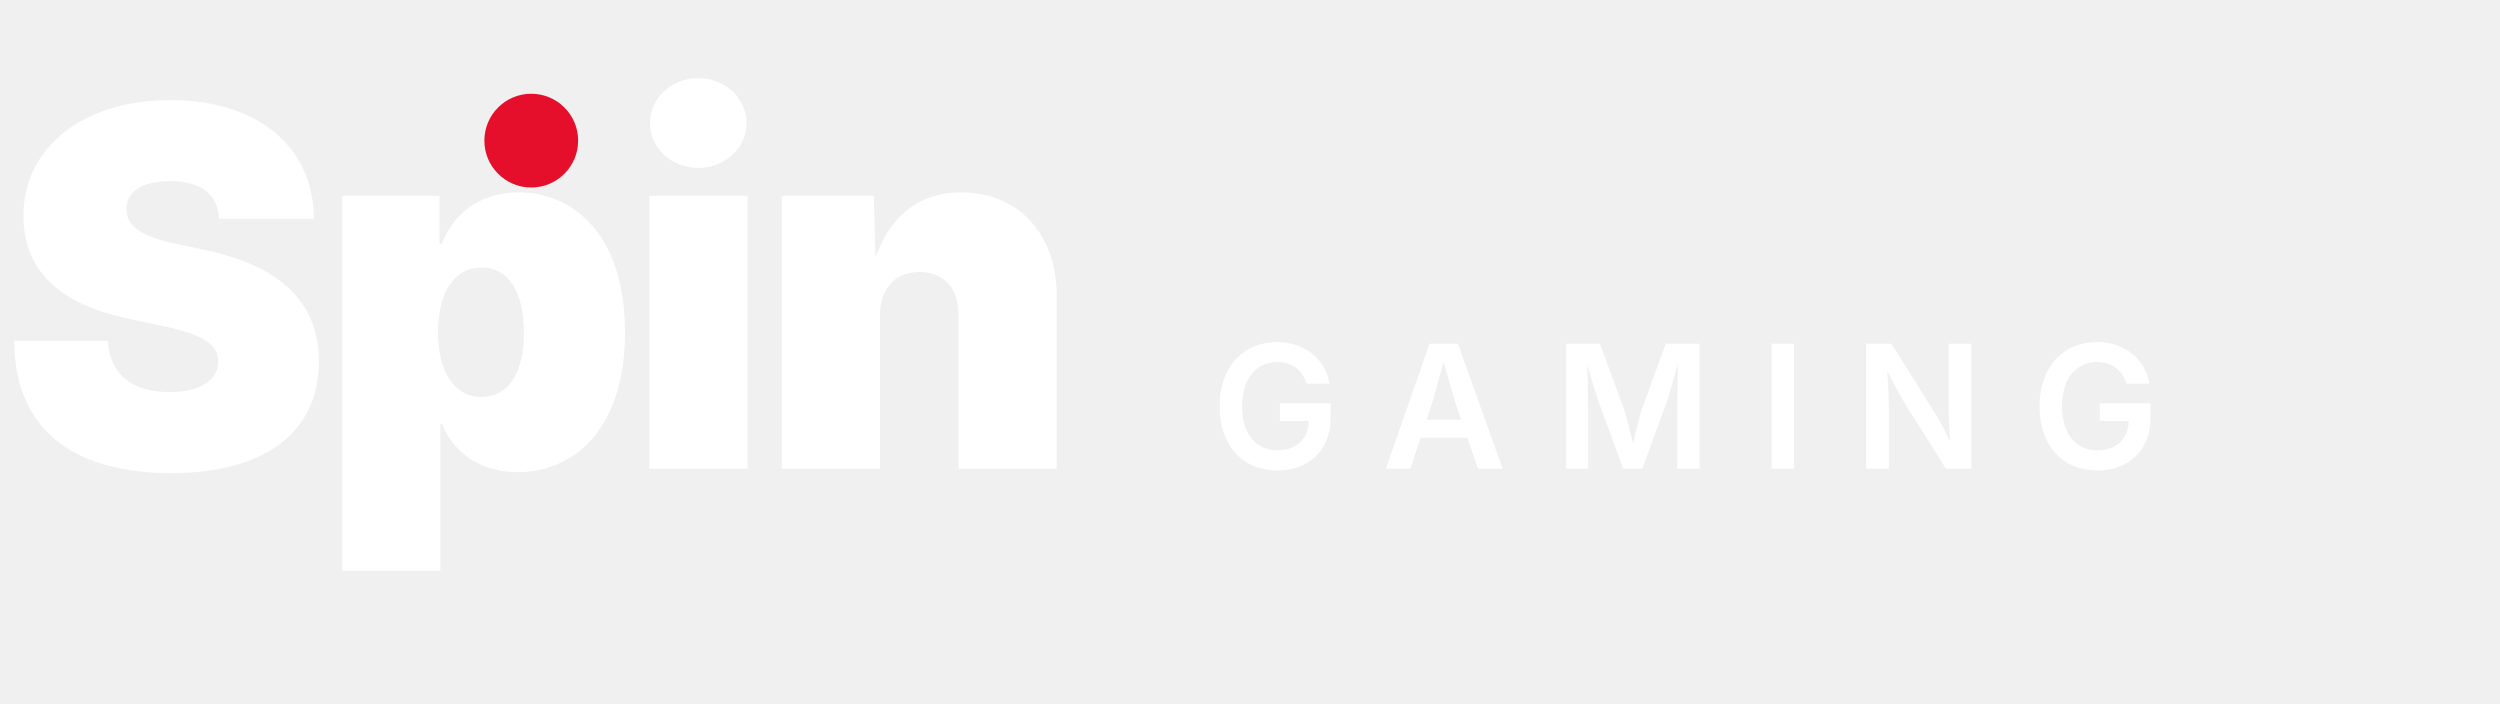
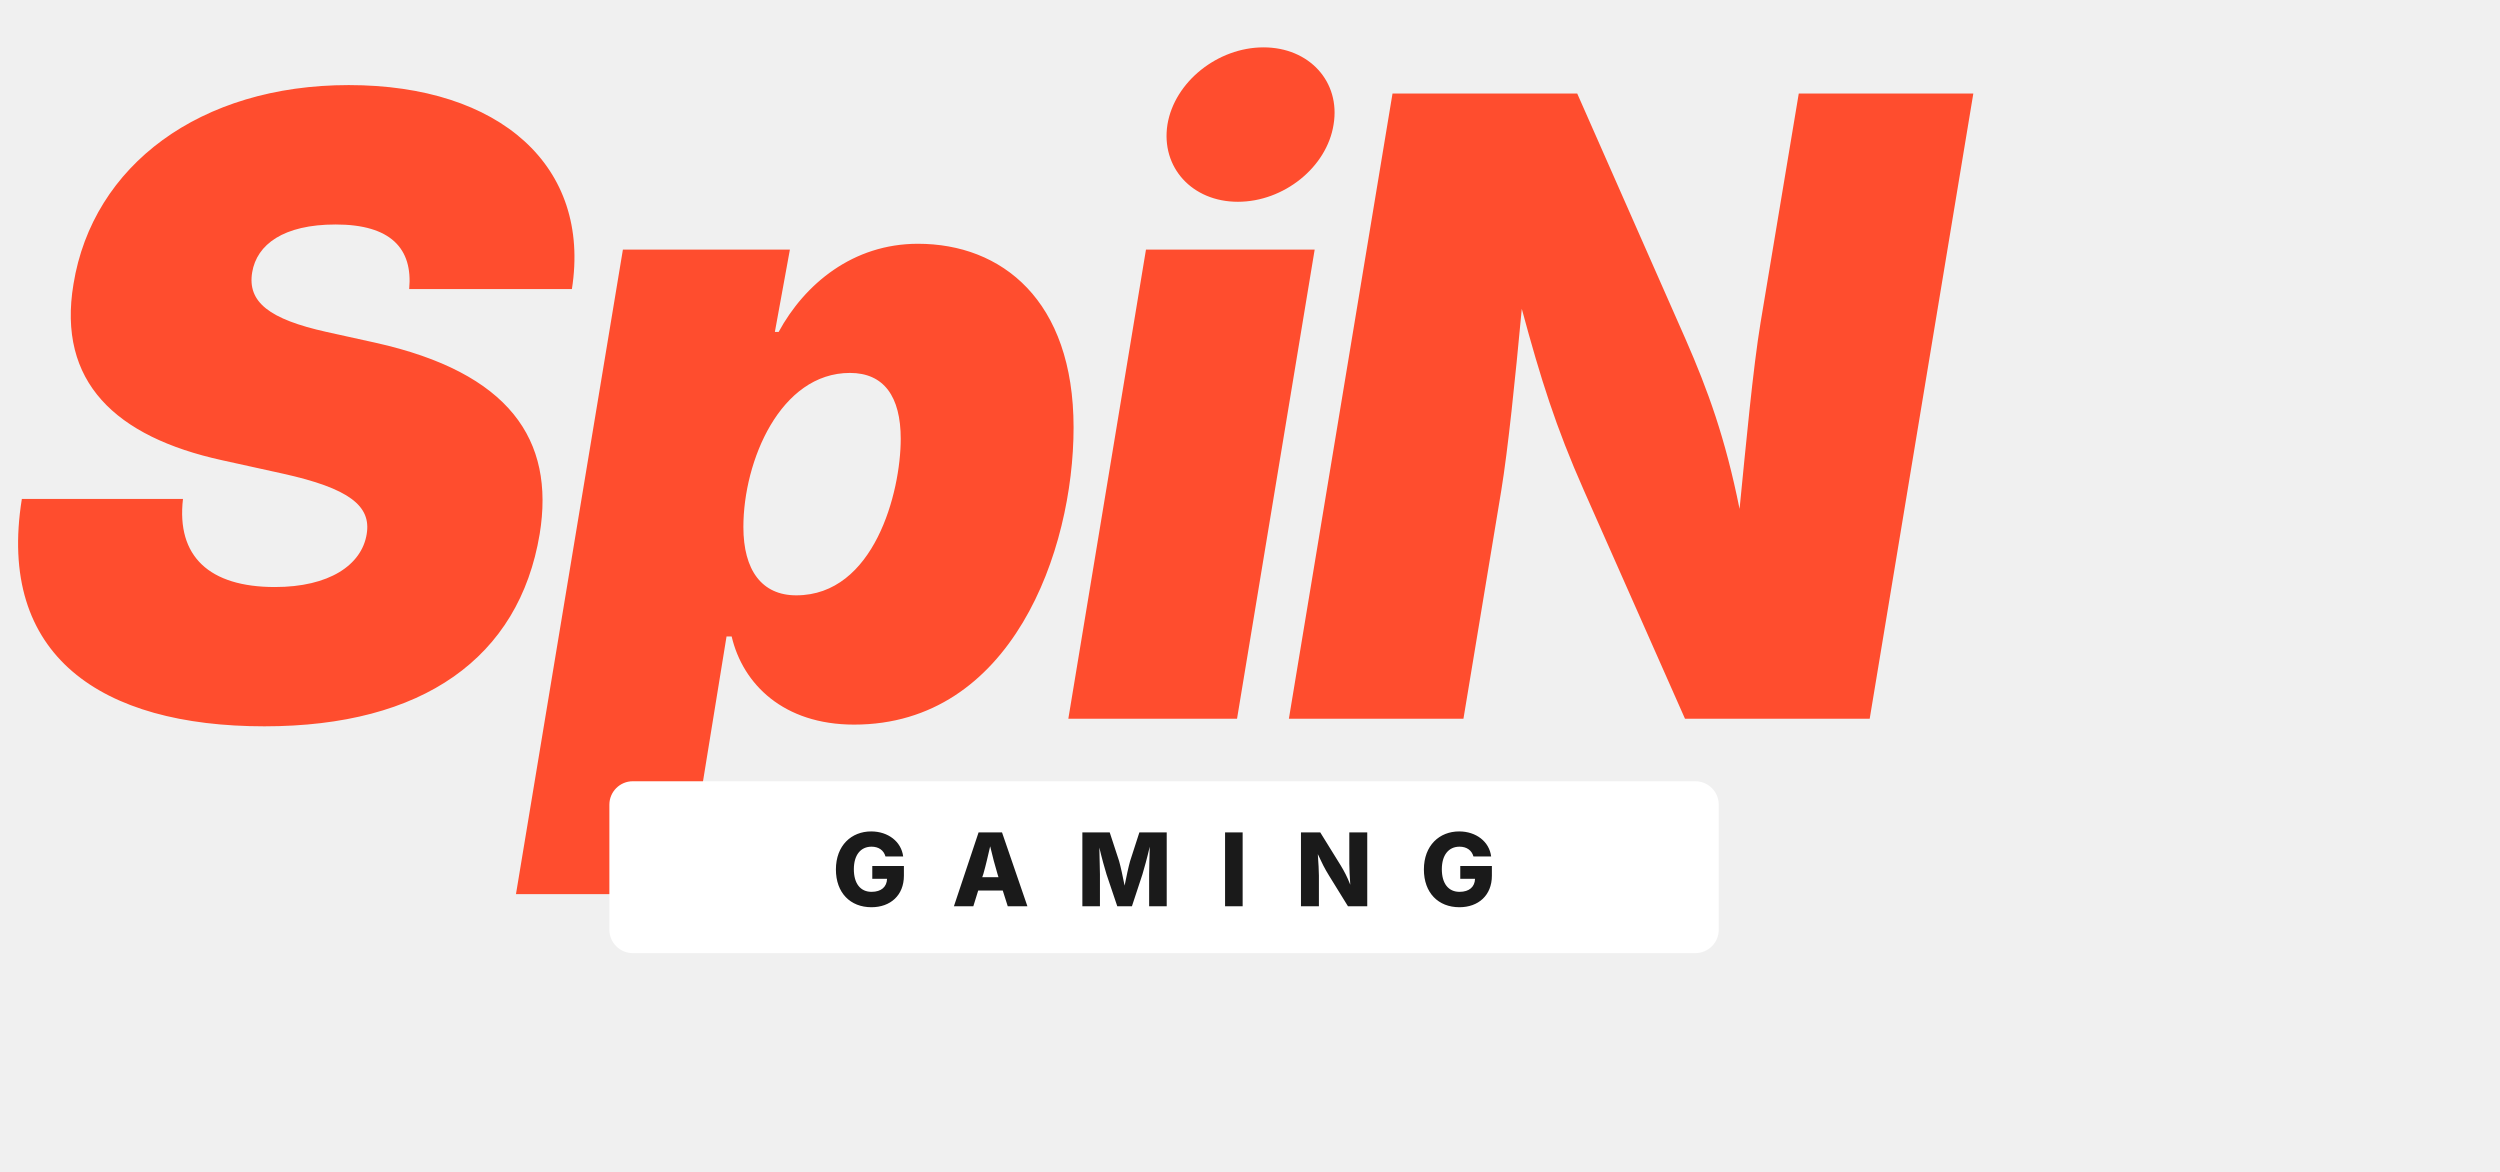
- <svg xmlns="http://www.w3.org/2000/svg" viewBox="0 0 320 90">
-   <g fill="#FFFFFF">
-     <text x="0" y="60" font-family="Inter, 'Helvetica Neue', Arial, sans-serif" font-size="64" font-weight="900" letter-spacing="-2">Spin</text>
-     <text x="155" y="60" font-family="Inter, 'Helvetica Neue', Arial, sans-serif" font-size="22" font-weight="600" letter-spacing="6">GAMING</text>
-     <circle cx="68" cy="18" r="6" fill="#E50E2B" />
+ <svg xmlns="http://www.w3.org/2000/svg" viewBox="0 0 320 150" fill="none">
+   <g transform="translate(0, 0)">
+     <text x="0" y="92" font-family="'Inter', 'Arial Black', 'Helvetica Neue', sans-serif" font-style="italic" font-weight="900" font-size="110" letter-spacing="-4" fill="#FF4D2E">SpiN</text>
+     <g transform="translate(78, 100)">
+       <rect x="0" y="0" width="142" height="22" rx="3" fill="#FFFFFF" />
+       <text x="71" y="16" font-family="'Inter', 'Helvetica Neue', Arial, sans-serif" font-weight="800" font-size="13" letter-spacing="6" text-anchor="middle" fill="#1A1A1A">GAMING</text>
+     </g>
  </g>
</svg>
